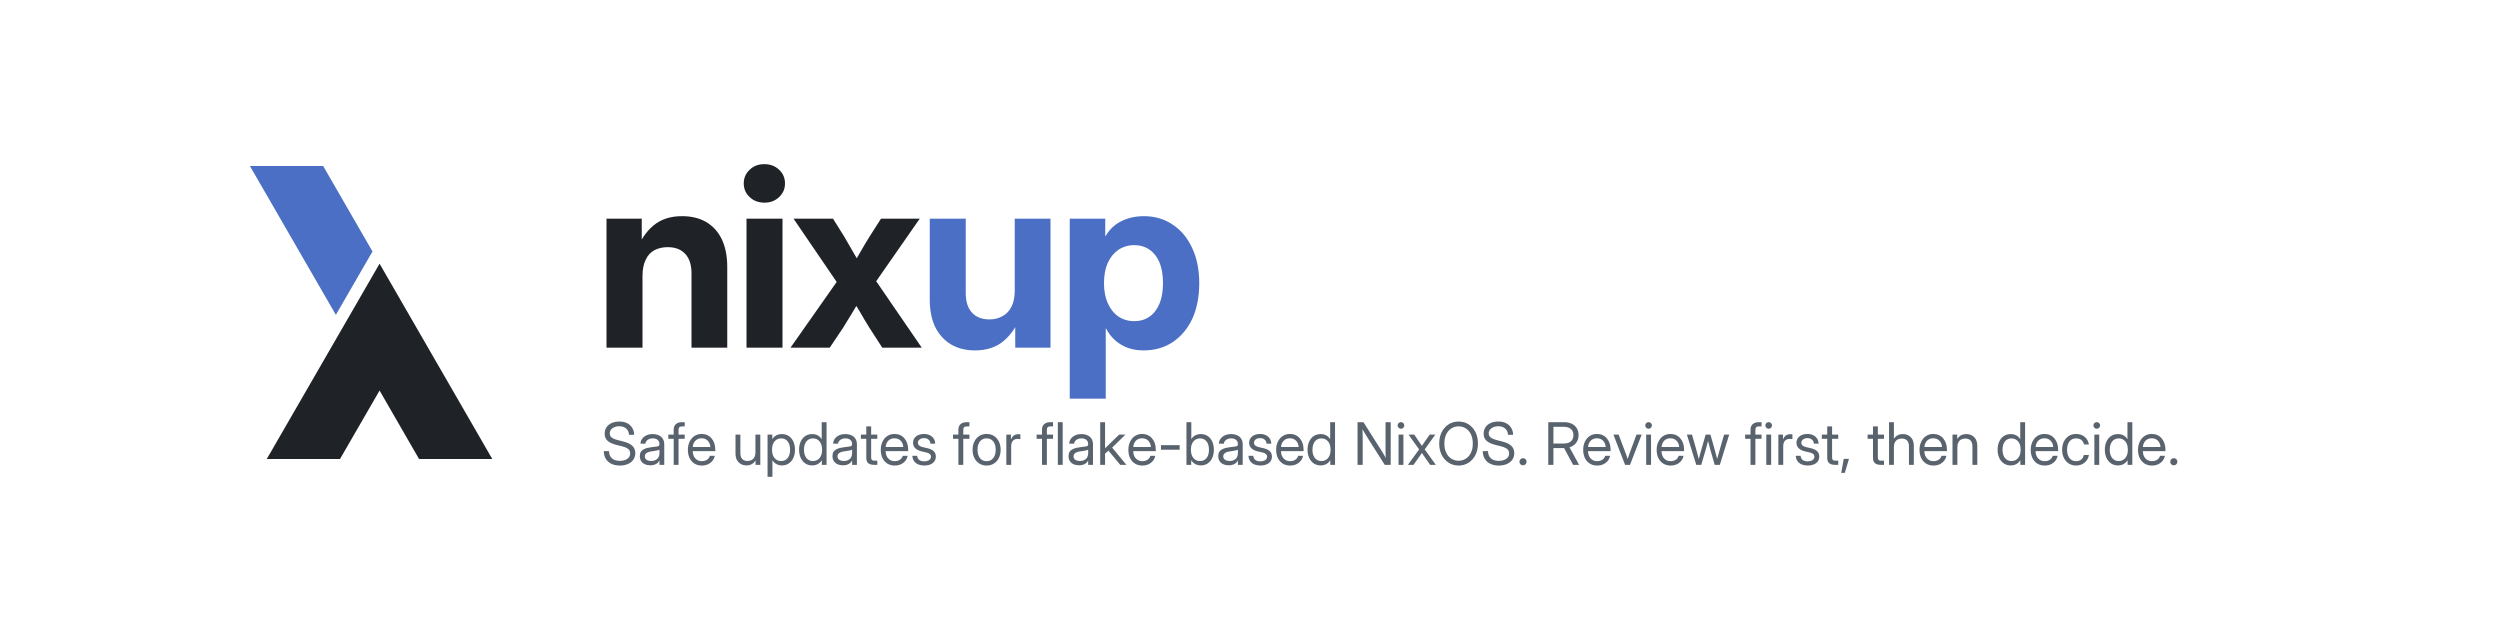
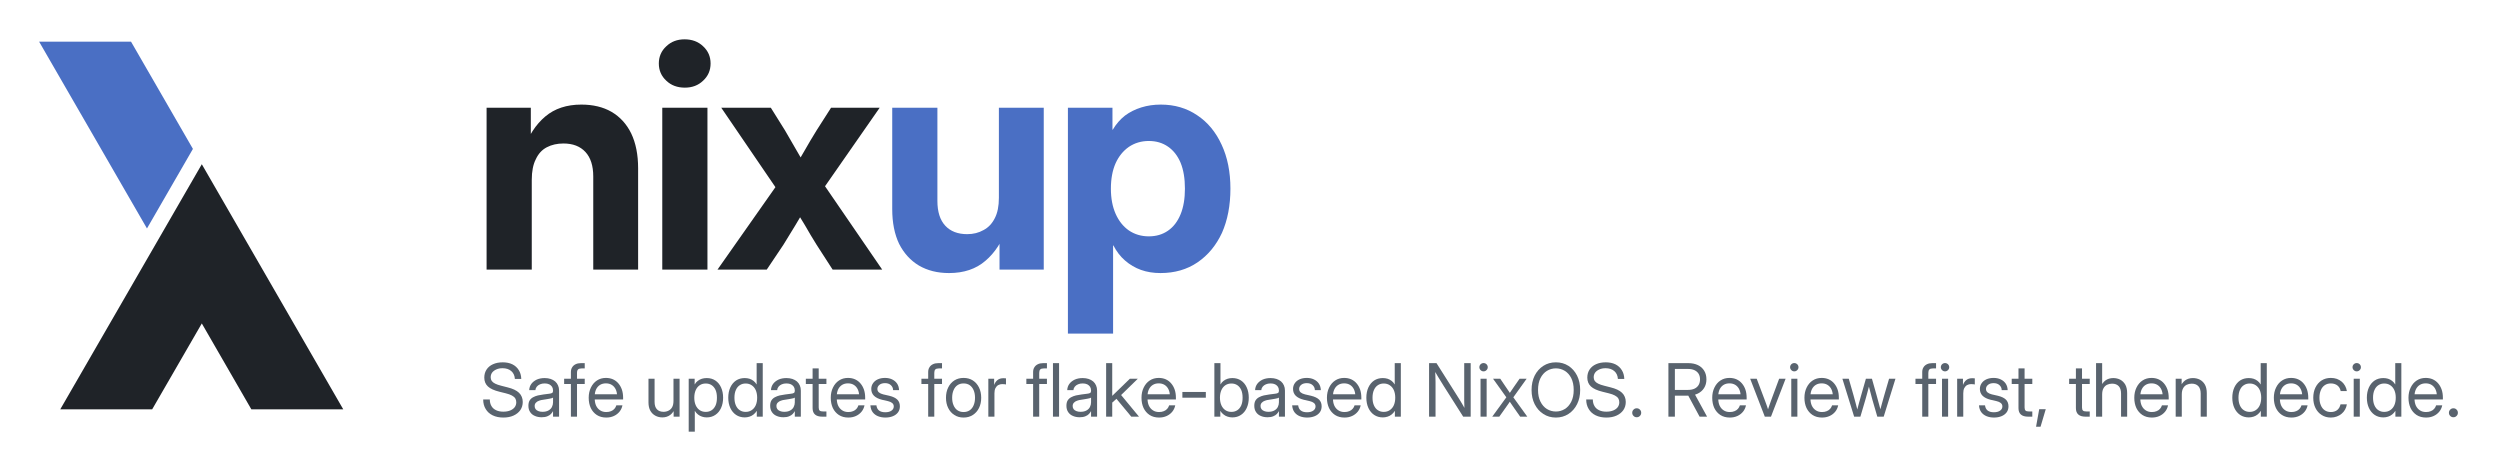
- <svg xmlns="http://www.w3.org/2000/svg" viewBox="0 0 1280 320" width="1280" height="320" role="img" aria-labelledby="t">
+ <svg xmlns="http://www.w3.org/2000/svg" viewBox="112 68 1020 194" width="1020" height="194" role="img" aria-labelledby="t">
  <defs>
    <path id="i700-6e" d="M19.5 -28.6V0H5.1V-51.6H19.2V-38.1H16.8Q19.3 -45 23.8 -48.8Q28.3 -52.6 35.3 -52.6Q40.9 -52.6 44.9 -50.3Q49 -47.9 51.2 -43.4Q53.4 -38.8 53.4 -32.3V0H39.1V-29.7Q39.1 -34.8 36.6 -37.5Q34.1 -40.2 29.6 -40.2Q26.6 -40.2 24.3 -39Q22 -37.8 20.8 -35.2Q19.5 -32.7 19.5 -28.6Z" />
    <path id="i700-69" d="M5.1 0V-51.6H19.5V0ZM12.3 -58Q8.7 -58 6.4 -60.2Q4 -62.4 4 -65.7Q4 -69 6.4 -71.2Q8.7 -73.4 12.2 -73.4Q15.8 -73.4 18.1 -71.2Q20.5 -69 20.5 -65.7Q20.5 -62.4 18.1 -60.2Q15.8 -58 12.3 -58Z" />
    <path id="i700-78" d="M0.6 0 21.4 -29.6 21.1 -23.3 1.8 -51.6H17.6L22.1 -44.4Q24.1 -41 25.8 -38Q27.6 -34.9 29.4 -31.8H24.8Q26.6 -34.9 28.4 -38Q30.1 -41 32.2 -44.4L36.8 -51.6H52.3L32.6 -23.3L32.8 -29.6L53.1 0H37.3L32.2 -7.9Q30.2 -11.1 28.5 -14.1Q26.7 -17 25 -20H28.9Q27.1 -17 25.4 -14.1Q23.6 -11.1 21.6 -7.9L16.3 0Z" />
    <path id="i700-75" d="M23.2 1.1Q17.7 1.1 13.6 -1.3Q9.6 -3.7 7.3 -8.2Q5.1 -12.8 5.1 -19.3V-51.6H19.5V-21.9Q19.5 -16.7 22 -14Q24.5 -11.3 29 -11.3Q31.9 -11.3 34.2 -12.6Q36.5 -13.8 37.8 -16.4Q39.1 -18.9 39.1 -22.9V-51.6H53.4V0H39.3V-13.4H41.7Q39.3 -6.6 34.8 -2.8Q30.3 1.1 23.2 1.1Z" />
    <path id="i700-70" d="M5.1 20.4V-51.6H19.3V-44.6H19.4Q21 -47.3 23.3 -49.1Q25.6 -50.8 28.5 -51.7Q31.4 -52.6 34.7 -52.6Q41.3 -52.6 46.3 -49.2Q51.3 -45.9 54.1 -39.8Q56.9 -33.8 56.9 -25.8Q56.9 -17.8 54.2 -11.7Q51.4 -5.7 46.4 -2.3Q41.4 1.1 34.6 1.1Q31.2 1.1 28.4 0.1Q25.6 -0.9 23.3 -2.9Q21.1 -4.8 19.6 -7.7H19.5V20.4ZM30.9 -10.6Q34.4 -10.6 37 -12.4Q39.6 -14.2 41 -17.6Q42.4 -21 42.4 -25.8Q42.4 -30.7 41 -34.1Q39.6 -37.4 37 -39.2Q34.4 -41 30.9 -41Q27.3 -41 24.5 -39.1Q21.8 -37.2 20.3 -33.9Q18.8 -30.5 18.8 -25.8Q18.8 -21.2 20.3 -17.8Q21.8 -14.4 24.5 -12.5Q27.3 -10.6 30.9 -10.6Z" />
    <path id="i400-53" d="M31.2 1.2Q22.9 1.2 16.7 -1.8Q10.5 -4.8 7.2 -10.4Q3.8 -15.9 3.8 -23.4H12.8Q12.8 -18.3 15 -14.5Q17.1 -10.8 21.3 -8.8Q25.4 -6.8 31.2 -6.8Q36.6 -6.8 40.5 -8.4Q44.4 -10 46.6 -12.8Q48.8 -15.7 48.8 -19.6Q48.8 -22.7 47.4 -24.9Q46 -27.1 42.8 -28.8Q39.7 -30.5 34.4 -31.8L26.3 -33.8Q15.1 -36.5 10.2 -41.1Q5.3 -45.7 5.3 -53.1Q5.3 -59.4 8.4 -64.1Q11.5 -68.8 17.1 -71.3Q22.8 -73.9 30.4 -73.9Q37.9 -73.9 43.5 -71.2Q49.1 -68.4 52.2 -63.3Q55.4 -58.3 55.6 -51.3H46.9Q46.5 -58.1 42 -62Q37.5 -65.9 30.1 -65.9Q25.4 -65.9 21.8 -64.3Q18.1 -62.7 16 -60Q14 -57.2 14 -53.6Q14 -50.7 15.4 -48.6Q16.9 -46.5 20.1 -44.9Q23.3 -43.3 28.6 -42L36.8 -39.9Q42.1 -38.6 46 -36.8Q50 -34.9 52.5 -32.5Q55.1 -30 56.3 -26.9Q57.6 -23.8 57.6 -20Q57.6 -13.7 54.3 -8.9Q51 -4.2 45.1 -1.5Q39.2 1.2 31.2 1.2Z" />
    <path id="i400-61" d="M21.9 0.8Q16.7 0.8 12.7 -1Q8.6 -2.7 6.3 -6.2Q3.9 -9.7 3.9 -14.8Q3.9 -19.3 5.6 -22.1Q7.4 -24.9 10.3 -26.4Q13.2 -28 16.9 -28.9Q20.6 -29.7 24.4 -30.2Q29.3 -30.9 32.2 -31.2Q35 -31.5 36.2 -32.3Q37.4 -33.1 37.4 -35.1V-35.5Q37.4 -38.4 36.1 -40.6Q34.7 -42.7 32.2 -44Q29.6 -45.2 26 -45.2Q22.4 -45.2 19.7 -44Q16.9 -42.8 15.3 -40.8Q13.6 -38.7 13.4 -36.1H5Q5.2 -40.9 7.9 -44.6Q10.6 -48.2 15.2 -50.4Q19.9 -52.5 26 -52.5Q30.5 -52.5 34.1 -51.3Q37.7 -50.1 40.3 -47.9Q42.9 -45.6 44.2 -42.5Q45.6 -39.4 45.6 -35.5V0H37.4V-7.3H37.2Q36.3 -5.5 34.5 -3.6Q32.7 -1.7 29.6 -0.5Q26.6 0.8 21.9 0.8ZM23 -6.6Q28.1 -6.6 31.3 -8.5Q34.5 -10.3 35.9 -13.2Q37.4 -16.2 37.4 -19.5V-26Q36.9 -25.5 35.6 -25.1Q34.3 -24.8 32.4 -24.4Q30.6 -24 28.4 -23.7Q26.2 -23.3 24 -23Q21 -22.7 18.4 -21.7Q15.7 -20.8 14.1 -19Q12.4 -17.3 12.4 -14.4Q12.4 -12 13.7 -10.2Q15 -8.5 17.4 -7.6Q19.8 -6.6 23 -6.6Z" />
    <path id="i400-66" d="M28.7 -51.6V-44.4H0.7V-51.6ZM9.9 0V-60.7Q9.9 -64.5 11.6 -67.1Q13.2 -69.8 16.3 -71.3Q19.3 -72.8 23.5 -72.8Q25.2 -72.8 26.7 -72.8Q28.2 -72.8 28.7 -72.8V-65.6Q28.2 -65.6 26.7 -65.6Q25.1 -65.6 24.3 -65.6Q21 -65.6 19.6 -64.2Q18.2 -62.8 18.2 -59.5V0Z" />
    <path id="i400-65" d="M27.4 1.2Q19.9 1.2 14.5 -2.3Q9.2 -5.8 6.3 -11.8Q3.5 -17.9 3.5 -25.7Q3.5 -33.5 6.5 -39.6Q9.5 -45.8 14.7 -49.2Q20 -52.7 26.9 -52.7Q32.2 -52.7 36.5 -50.8Q40.9 -48.8 43.9 -45.2Q47 -41.6 48.7 -36.6Q50.3 -31.7 50.3 -25.7V-23.4H7.9V-30.5H45.7L42.1 -28Q42.1 -33.3 40.2 -37.2Q38.3 -41.1 34.9 -43.2Q31.5 -45.3 26.9 -45.3Q22.3 -45.3 18.9 -43.2Q15.5 -41.1 13.6 -37.2Q11.7 -33.3 11.7 -28V-24.5Q11.7 -19.2 13.5 -15.1Q15.4 -11 18.9 -8.7Q22.4 -6.3 27.4 -6.3Q31.1 -6.3 33.9 -7.5Q36.7 -8.6 38.5 -10.7Q40.3 -12.7 41.1 -15.4H49.4Q48.4 -10.5 45.4 -6.8Q42.3 -3 37.7 -0.9Q33.1 1.2 27.4 1.2Z" />
    <path id="i400-75" d="M25.1 1Q19.9 1 15.6 -1.3Q11.3 -3.6 8.7 -8.1Q6.2 -12.7 6.2 -19.5V-51.6H14.5V-20.1Q14.5 -13.4 17.7 -10Q20.9 -6.6 26.7 -6.6Q30.4 -6.6 33.5 -8.2Q36.6 -9.7 38.4 -12.9Q40.2 -16.2 40.2 -21.4V-51.6H48.5V0H40.4V-12.5H42.8Q40.2 -5.6 35.7 -2.3Q31.2 1 25.1 1Z" />
    <path id="i400-70" d="M6.2 20.4V-51.6H14.3V-43.9H14.4Q16 -46.8 18.6 -48.7Q21.1 -50.6 24.2 -51.6Q27.3 -52.5 30.7 -52.5Q37.4 -52.5 42.4 -49.2Q47.5 -45.8 50.2 -39.8Q53 -33.7 53 -25.8Q53 -17.9 50.2 -11.8Q47.5 -5.8 42.4 -2.4Q37.4 1 30.7 1Q27.3 1 24.4 0Q21.4 -0.9 18.9 -2.9Q16.4 -4.8 14.6 -7.8H14.5V20.4ZM29.4 -6.5Q33.9 -6.5 37.3 -8.7Q40.7 -10.9 42.7 -15.2Q44.6 -19.5 44.6 -25.8Q44.6 -32.1 42.7 -36.4Q40.7 -40.7 37.3 -42.9Q33.9 -45.1 29.4 -45.1Q24.6 -45.1 21.1 -42.7Q17.6 -40.3 15.7 -36Q13.8 -31.6 13.8 -25.8Q13.8 -20 15.7 -15.6Q17.6 -11.3 21.1 -8.9Q24.6 -6.5 29.4 -6.5Z" />
    <path id="i400-64" d="M25.9 1Q19.2 1 14.1 -2.4Q9.1 -5.8 6.3 -11.8Q3.5 -17.9 3.5 -25.8Q3.5 -33.7 6.3 -39.8Q9.1 -45.8 14.1 -49.2Q19.2 -52.5 25.9 -52.5Q29.2 -52.5 32.3 -51.6Q35.4 -50.6 37.8 -48.7Q40.3 -46.8 42 -43.9H42.1V-72.8H50.4V0H42.3V-7.8H42.2Q40.3 -4.8 37.8 -2.9Q35.3 -0.9 32.3 0Q29.2 1 25.9 1ZM27.1 -6.5Q31.9 -6.5 35.4 -8.9Q39 -11.3 40.9 -15.6Q42.8 -20 42.8 -25.8Q42.8 -31.6 40.9 -36Q39 -40.3 35.4 -42.7Q31.9 -45.1 27.1 -45.1Q22.7 -45.1 19.3 -42.9Q15.8 -40.7 13.9 -36.4Q11.9 -32.1 11.9 -25.8Q11.9 -19.5 13.9 -15.2Q15.8 -10.9 19.3 -8.7Q22.7 -6.5 27.1 -6.5Z" />
    <path id="i400-74" d="M28.7 -51.6V-44.4H0.7V-51.6ZM9.9 -65.6H18.2V-12.5Q18.2 -9.5 19.5 -8.3Q20.7 -7.1 23.9 -7.1Q25 -7.1 26.3 -7.1Q27.6 -7.1 28.7 -7.1V0Q27.4 0 25.9 0Q24.4 0 23.1 0Q16.5 0 13.2 -2.9Q9.9 -5.8 9.9 -11.6Z" />
    <path id="i400-73" d="M24.1 1.2Q18.6 1.2 14.1 -0.6Q9.6 -2.4 6.8 -6.1Q4.1 -9.8 3.7 -15.4H11.9Q12.4 -10.8 15.4 -8.4Q18.5 -6 23.9 -6Q29.3 -6 32.4 -8.2Q35.5 -10.4 35.5 -13.9Q35.5 -16.8 33.3 -18.6Q31.2 -20.3 27.7 -21.1L19.4 -23Q12.3 -24.8 8.6 -28.4Q4.9 -32.1 4.9 -37.7Q4.9 -42.1 7.3 -45.5Q9.6 -48.9 13.8 -50.8Q18.1 -52.7 23.6 -52.7Q29 -52.7 33.2 -50.7Q37.5 -48.7 40 -45Q42.5 -41.3 42.7 -36.1H34.6Q34.5 -40.2 31.5 -42.9Q28.6 -45.6 23.6 -45.6Q18.8 -45.6 16 -43.3Q13.2 -41 13.2 -37.7Q13.2 -34.8 15.3 -33Q17.5 -31.2 21.2 -30.3L29.5 -28.4Q36.9 -26.6 40.4 -23.1Q43.8 -19.6 43.8 -14.1Q43.8 -9.3 41.3 -5.9Q38.7 -2.4 34.2 -0.6Q29.7 1.2 24.1 1.2Z" />
    <path id="i400-6f" d="M27.4 1.2Q20.3 1.2 14.9 -2.3Q9.5 -5.7 6.5 -11.8Q3.5 -17.8 3.5 -25.7Q3.5 -33.6 6.5 -39.7Q9.5 -45.8 14.9 -49.3Q20.3 -52.7 27.4 -52.7Q34.6 -52.7 40 -49.3Q45.4 -45.8 48.4 -39.7Q51.4 -33.6 51.4 -25.7Q51.4 -17.8 48.4 -11.8Q45.4 -5.7 40 -2.3Q34.6 1.2 27.4 1.2ZM27.4 -6.3Q32.3 -6.3 35.8 -8.7Q39.3 -11.1 41.1 -15.5Q43 -19.9 43 -25.7Q43 -31.6 41.1 -36Q39.3 -40.3 35.8 -42.8Q32.3 -45.2 27.4 -45.2Q22.6 -45.2 19.1 -42.8Q15.6 -40.4 13.8 -36Q11.9 -31.6 11.9 -25.7Q11.9 -19.8 13.8 -15.5Q15.6 -11.1 19.1 -8.7Q22.6 -6.3 27.4 -6.3Z" />
    <path id="i400-72" d="M6.2 0V-51.6H14.1V-43.5H14.3Q15.7 -47.5 18.8 -49.9Q21.8 -52.3 26.7 -52.3Q27.8 -52.3 28.7 -52.2Q29.7 -52.1 30.2 -52.1V-43.8Q29.7 -43.9 28.3 -44.1Q26.9 -44.3 25.1 -44.3Q22.3 -44.3 19.8 -43Q17.4 -41.7 15.9 -38.9Q14.5 -36.1 14.5 -31.7V0Z" />
    <path id="i400-6c" d="M14.5 -72.8V0H6.2V-72.8Z" />
    <path id="i400-6b" d="M13.9 -18.6V-28.4H14.6L38.5 -51.6H49.3L24.2 -27.1H23.4ZM6.2 0V-72.8H14.5V0ZM40.4 0 19.4 -25.3 25.2 -31.1 50.9 0Z" />
    <path id="i400-2d" d="M37.4 -33.6V-25.8H5.5V-33.6Z" />
    <path id="i400-62" d="M30.7 1Q27.3 1 24.3 0Q21.3 -0.9 18.8 -2.9Q16.2 -4.8 14.4 -7.8H14.3V0H6.2V-72.8H14.5V-43.9H14.6Q16.2 -46.8 18.7 -48.7Q21.2 -50.6 24.3 -51.6Q27.3 -52.5 30.7 -52.5Q37.4 -52.5 42.4 -49.2Q47.5 -45.8 50.2 -39.8Q53 -33.7 53 -25.8Q53 -17.9 50.2 -11.8Q47.5 -5.8 42.4 -2.4Q37.4 1 30.7 1ZM29.4 -6.5Q33.9 -6.5 37.3 -8.7Q40.7 -10.9 42.7 -15.2Q44.6 -19.5 44.6 -25.8Q44.6 -32.1 42.7 -36.4Q40.7 -40.7 37.3 -42.9Q33.9 -45.1 29.4 -45.1Q24.6 -45.1 21.1 -42.7Q17.6 -40.3 15.7 -36Q13.8 -31.6 13.8 -25.8Q13.8 -20 15.7 -15.6Q17.6 -11.3 21.1 -8.9Q24.6 -6.5 29.4 -6.5Z" />
    <path id="i400-4e" d="M7.2 0V-72.8H17.3L47.3 -25.4Q48.3 -23.9 49.8 -21.4Q51.3 -18.9 53 -16Q54.7 -13.1 56.2 -10.3L55.4 -8.5Q55.3 -11.1 55.2 -14.6Q55.1 -18 55 -21.1Q55 -24.3 55 -25.8V-72.8H63.8V0H53.6L26.9 -42.1Q25.8 -43.8 24 -46.8Q22.2 -49.8 19.7 -53.8Q17.3 -57.9 14.4 -62.7L15.4 -65Q15.7 -59.4 15.8 -54.9Q15.9 -50.4 16 -47.2Q16 -44 16 -42.2V0Z" />
    <path id="i400-69" d="M6.2 0V-51.6H14.5V0ZM10.3 -61.6Q8 -61.6 6.3 -63.3Q4.6 -65 4.6 -67.3Q4.6 -69.6 6.3 -71.3Q8 -72.9 10.3 -72.9Q12.6 -72.9 14.3 -71.3Q16 -69.6 16 -67.3Q16 -64.9 14.3 -63.3Q12.6 -61.6 10.3 -61.6Z" />
    <path id="i400-78" d="M1.5 0 23 -29.5 23 -23.1 2.6 -51.6H12.4L19.3 -41.4Q21.4 -38.4 23.4 -35.4Q25.4 -32.4 27.5 -29.3H23.4Q25.5 -32.4 27.5 -35.4Q29.5 -38.4 31.6 -41.4L38.7 -51.6H48.3L27.9 -23.1V-29.5L49.2 0H39.5L31.3 -11.7Q29.2 -14.6 27.3 -17.5Q25.3 -20.4 23.3 -23.4H27.5Q25.5 -20.4 23.5 -17.5Q21.5 -14.6 19.4 -11.7L11.1 0Z" />
    <path id="i400-4f" d="M37.5 1.2Q27.8 1.2 20.4 -3.7Q12.9 -8.5 8.6 -17Q4.4 -25.4 4.4 -36.3Q4.4 -47.3 8.6 -55.8Q12.9 -64.3 20.4 -69.1Q27.8 -73.9 37.5 -73.9Q47.1 -73.9 54.6 -69.1Q62 -64.3 66.3 -55.8Q70.5 -47.3 70.5 -36.3Q70.5 -25.4 66.3 -17Q62 -8.5 54.6 -3.7Q47.1 1.2 37.5 1.2ZM37.5 -7Q44 -7 49.6 -10.4Q55.1 -13.8 58.4 -20.4Q61.7 -26.9 61.7 -36.3Q61.7 -45.8 58.4 -52.4Q55.1 -58.9 49.6 -62.3Q44 -65.7 37.5 -65.7Q30.9 -65.7 25.3 -62.3Q19.8 -58.9 16.5 -52.4Q13.2 -45.8 13.2 -36.3Q13.2 -26.9 16.5 -20.4Q19.8 -13.8 25.3 -10.4Q30.9 -7 37.5 -7Z" />
    <path id="i400-2e" d="M11 0.8Q8.4 0.8 6.7 -1Q4.9 -2.7 4.9 -5.3Q4.9 -7.9 6.7 -9.6Q8.4 -11.4 11 -11.4Q13.6 -11.4 15.3 -9.6Q17.1 -7.9 17.1 -5.3Q17.1 -2.7 15.3 -1Q13.6 0.8 11 0.8Z" />
    <path id="i400-52" d="M7.2 0V-72.8H34.2Q41.8 -72.8 47.4 -70.1Q52.9 -67.4 55.9 -62.4Q58.9 -57.5 58.9 -50.7Q58.9 -43.9 55.7 -38.9Q52.5 -33.9 46.8 -31.2Q41.1 -28.6 33.5 -28.6H12.1V-36.4H34Q39.1 -36.4 42.7 -38.1Q46.3 -39.8 48.3 -43.1Q50.2 -46.3 50.2 -50.7Q50.2 -55.1 48.3 -58.3Q46.3 -61.5 42.7 -63.2Q39 -64.9 33.9 -64.9H16V0ZM49.6 0 32 -32.7H41.9L59.8 0Z" />
    <path id="i400-76" d="M21.4 0 1.5 -51.6H10.4L21.6 -21.9Q23 -18.2 24.3 -14.5Q25.5 -10.7 26.8 -7H24.8Q26 -10.7 27.3 -14.5Q28.5 -18.2 29.9 -21.9L40.9 -51.6H49.7L29.8 0Z" />
    <path id="i400-77" d="M17.5 0 1.5 -51.6H10.2L16.7 -28.9Q18.2 -23.7 19.6 -18.2Q20.9 -12.7 22.4 -7.5H21.2Q22.6 -12.7 24 -18.2Q25.4 -23.7 27 -28.9L33.5 -51.6H41.7L48.1 -28.9Q49.7 -23.7 51 -18.2Q52.4 -12.7 53.9 -7.5H52.5Q54 -12.7 55.4 -18.2Q56.9 -23.7 58.4 -28.9L65 -51.6H73.7L57.7 0H49L42.2 -23.4Q41.3 -27 40.3 -30.6Q39.4 -34.2 38.4 -37.8Q37.5 -41.5 36.5 -45H38.7Q37.7 -41.5 36.8 -37.8Q35.8 -34.2 34.9 -30.6Q33.9 -27 32.9 -23.4L26 0Z" />
    <path id="i400-2c" d="M2.7 13.7 7 -10.2H15.9L8.8 13.7Z" />
    <path id="i400-68" d="M14.5 -30.2V0H6.2V-72.8H14.5V-39.1H11.9Q14.5 -46 19 -49.3Q23.5 -52.5 29.6 -52.5Q34.8 -52.5 39.1 -50.3Q43.4 -48 46 -43.5Q48.5 -38.9 48.5 -32V0H40.2V-31.4Q40.2 -38.1 37 -41.5Q33.8 -44.9 28 -44.9Q24.3 -44.9 21.2 -43.4Q18.1 -41.9 16.3 -38.6Q14.5 -35.4 14.5 -30.2Z" />
    <path id="i400-6e" d="M14.5 -30.2V0H6.2V-51.6H14.3V-39.1H11.9Q14.5 -46 19 -49.3Q23.5 -52.5 29.6 -52.5Q34.8 -52.5 39.1 -50.3Q43.4 -48 46 -43.5Q48.5 -38.9 48.5 -32V0H40.2V-31.4Q40.2 -38.1 37 -41.5Q33.8 -44.9 28 -44.9Q24.3 -44.9 21.2 -43.4Q18.1 -41.9 16.3 -38.6Q14.5 -35.4 14.5 -30.2Z" />
    <path id="i400-63" d="M27.4 1.2Q20.3 1.2 14.9 -2.3Q9.5 -5.7 6.5 -11.8Q3.5 -17.8 3.5 -25.7Q3.5 -33.6 6.5 -39.7Q9.5 -45.8 14.9 -49.3Q20.3 -52.7 27.4 -52.7Q31.8 -52.7 35.6 -51.4Q39.3 -50 42.2 -47.6Q45 -45.2 46.8 -41.9Q48.6 -38.7 49.2 -34.8H40.8Q40.3 -37.1 39.3 -39Q38.2 -40.9 36.5 -42.3Q34.8 -43.7 32.6 -44.4Q30.3 -45.2 27.4 -45.2Q22.6 -45.2 19.1 -42.8Q15.6 -40.4 13.8 -36Q11.9 -31.6 11.9 -25.7Q11.9 -19.8 13.8 -15.5Q15.6 -11.1 19.1 -8.7Q22.6 -6.3 27.4 -6.3Q30.3 -6.3 32.5 -7.1Q34.7 -7.8 36.3 -9.2Q37.9 -10.6 39 -12.5Q40 -14.5 40.6 -16.8H49.2Q48.6 -13 46.8 -9.7Q45 -6.4 42.1 -4Q39.3 -1.6 35.5 -0.2Q31.8 1.2 27.4 1.2Z" />
  </defs>
  <g transform="translate(56.67 26.67) scale(4.1667)">
    <path fill="#4A6FC4" d="M17.11 14.00 26.11 14.00 32.17 24.50 27.67 32.29Z" />
    <path fill="#1F2328" d="M33.04 26.00 46.89 50.00 37.89 50.00 33.04 41.59 28.18 50.00 19.18 50.00Z" />
  </g>
  <g fill="#1F2328" transform="translate(304 178) scale(1.28)">
    <use href="#i700-6e" />
    <use href="#i700-69" x="56" />
    <use href="#i700-78" x="78.1" />
  </g>
  <g fill="#4A6FC4" transform="translate(469.5 178) scale(1.28)">
    <use href="#i700-75" />
    <use href="#i700-70" x="56" />
  </g>
  <g fill="#59636E" transform="translate(308 238) scale(0.3)">
    <use href="#i400-53" />
    <use href="#i400-61" x="61.4" />
    <use href="#i400-66" x="113.2" />
    <use href="#i400-65" x="143.8" />
    <use href="#i400-75" x="222.4" />
    <use href="#i400-70" x="277.1" />
    <use href="#i400-64" x="333.6" />
    <use href="#i400-61" x="390.2" />
    <use href="#i400-74" x="441.9" />
    <use href="#i400-65" x="473" />
    <use href="#i400-73" x="526.7" />
    <use href="#i400-66" x="599.1" />
    <use href="#i400-6f" x="629.7" />
    <use href="#i400-72" x="684.6" />
    <use href="#i400-66" x="741.8" />
    <use href="#i400-6c" x="772.5" />
    <use href="#i400-61" x="793.1" />
    <use href="#i400-6b" x="844.8" />
    <use href="#i400-65" x="895.6" />
    <use href="#i400-2d" x="949.2" />
    <use href="#i400-62" x="992" />
    <use href="#i400-61" x="1048.6" />
    <use href="#i400-73" x="1100.3" />
    <use href="#i400-65" x="1147.8" />
    <use href="#i400-64" x="1201.4" />
    <use href="#i400-4e" x="1283" />
    <use href="#i400-69" x="1354" />
    <use href="#i400-78" x="1374.6" />
    <use href="#i400-4f" x="1425.2" />
    <use href="#i400-53" x="1500.1" />
    <use href="#i400-2e" x="1561.6" />
    <use href="#i400-52" x="1608.5" />
    <use href="#i400-65" x="1671.8" />
    <use href="#i400-76" x="1725.4" />
    <use href="#i400-69" x="1776.6" />
    <use href="#i400-65" x="1797.2" />
    <use href="#i400-77" x="1850.8" />
    <use href="#i400-66" x="1951" />
    <use href="#i400-69" x="1981.6" />
    <use href="#i400-72" x="2002.2" />
    <use href="#i400-73" x="2034.4" />
    <use href="#i400-74" x="2081.9" />
    <use href="#i400-2c" x="2113" />
    <use href="#i400-74" x="2160" />
    <use href="#i400-68" x="2191.1" />
    <use href="#i400-65" x="2245.8" />
    <use href="#i400-6e" x="2299.4" />
    <use href="#i400-64" x="2379.1" />
    <use href="#i400-65" x="2435.6" />
    <use href="#i400-63" x="2489.2" />
    <use href="#i400-69" x="2541.5" />
    <use href="#i400-64" x="2562.1" />
    <use href="#i400-65" x="2618.7" />
    <use href="#i400-2e" x="2672.3" />
  </g>
</svg>
